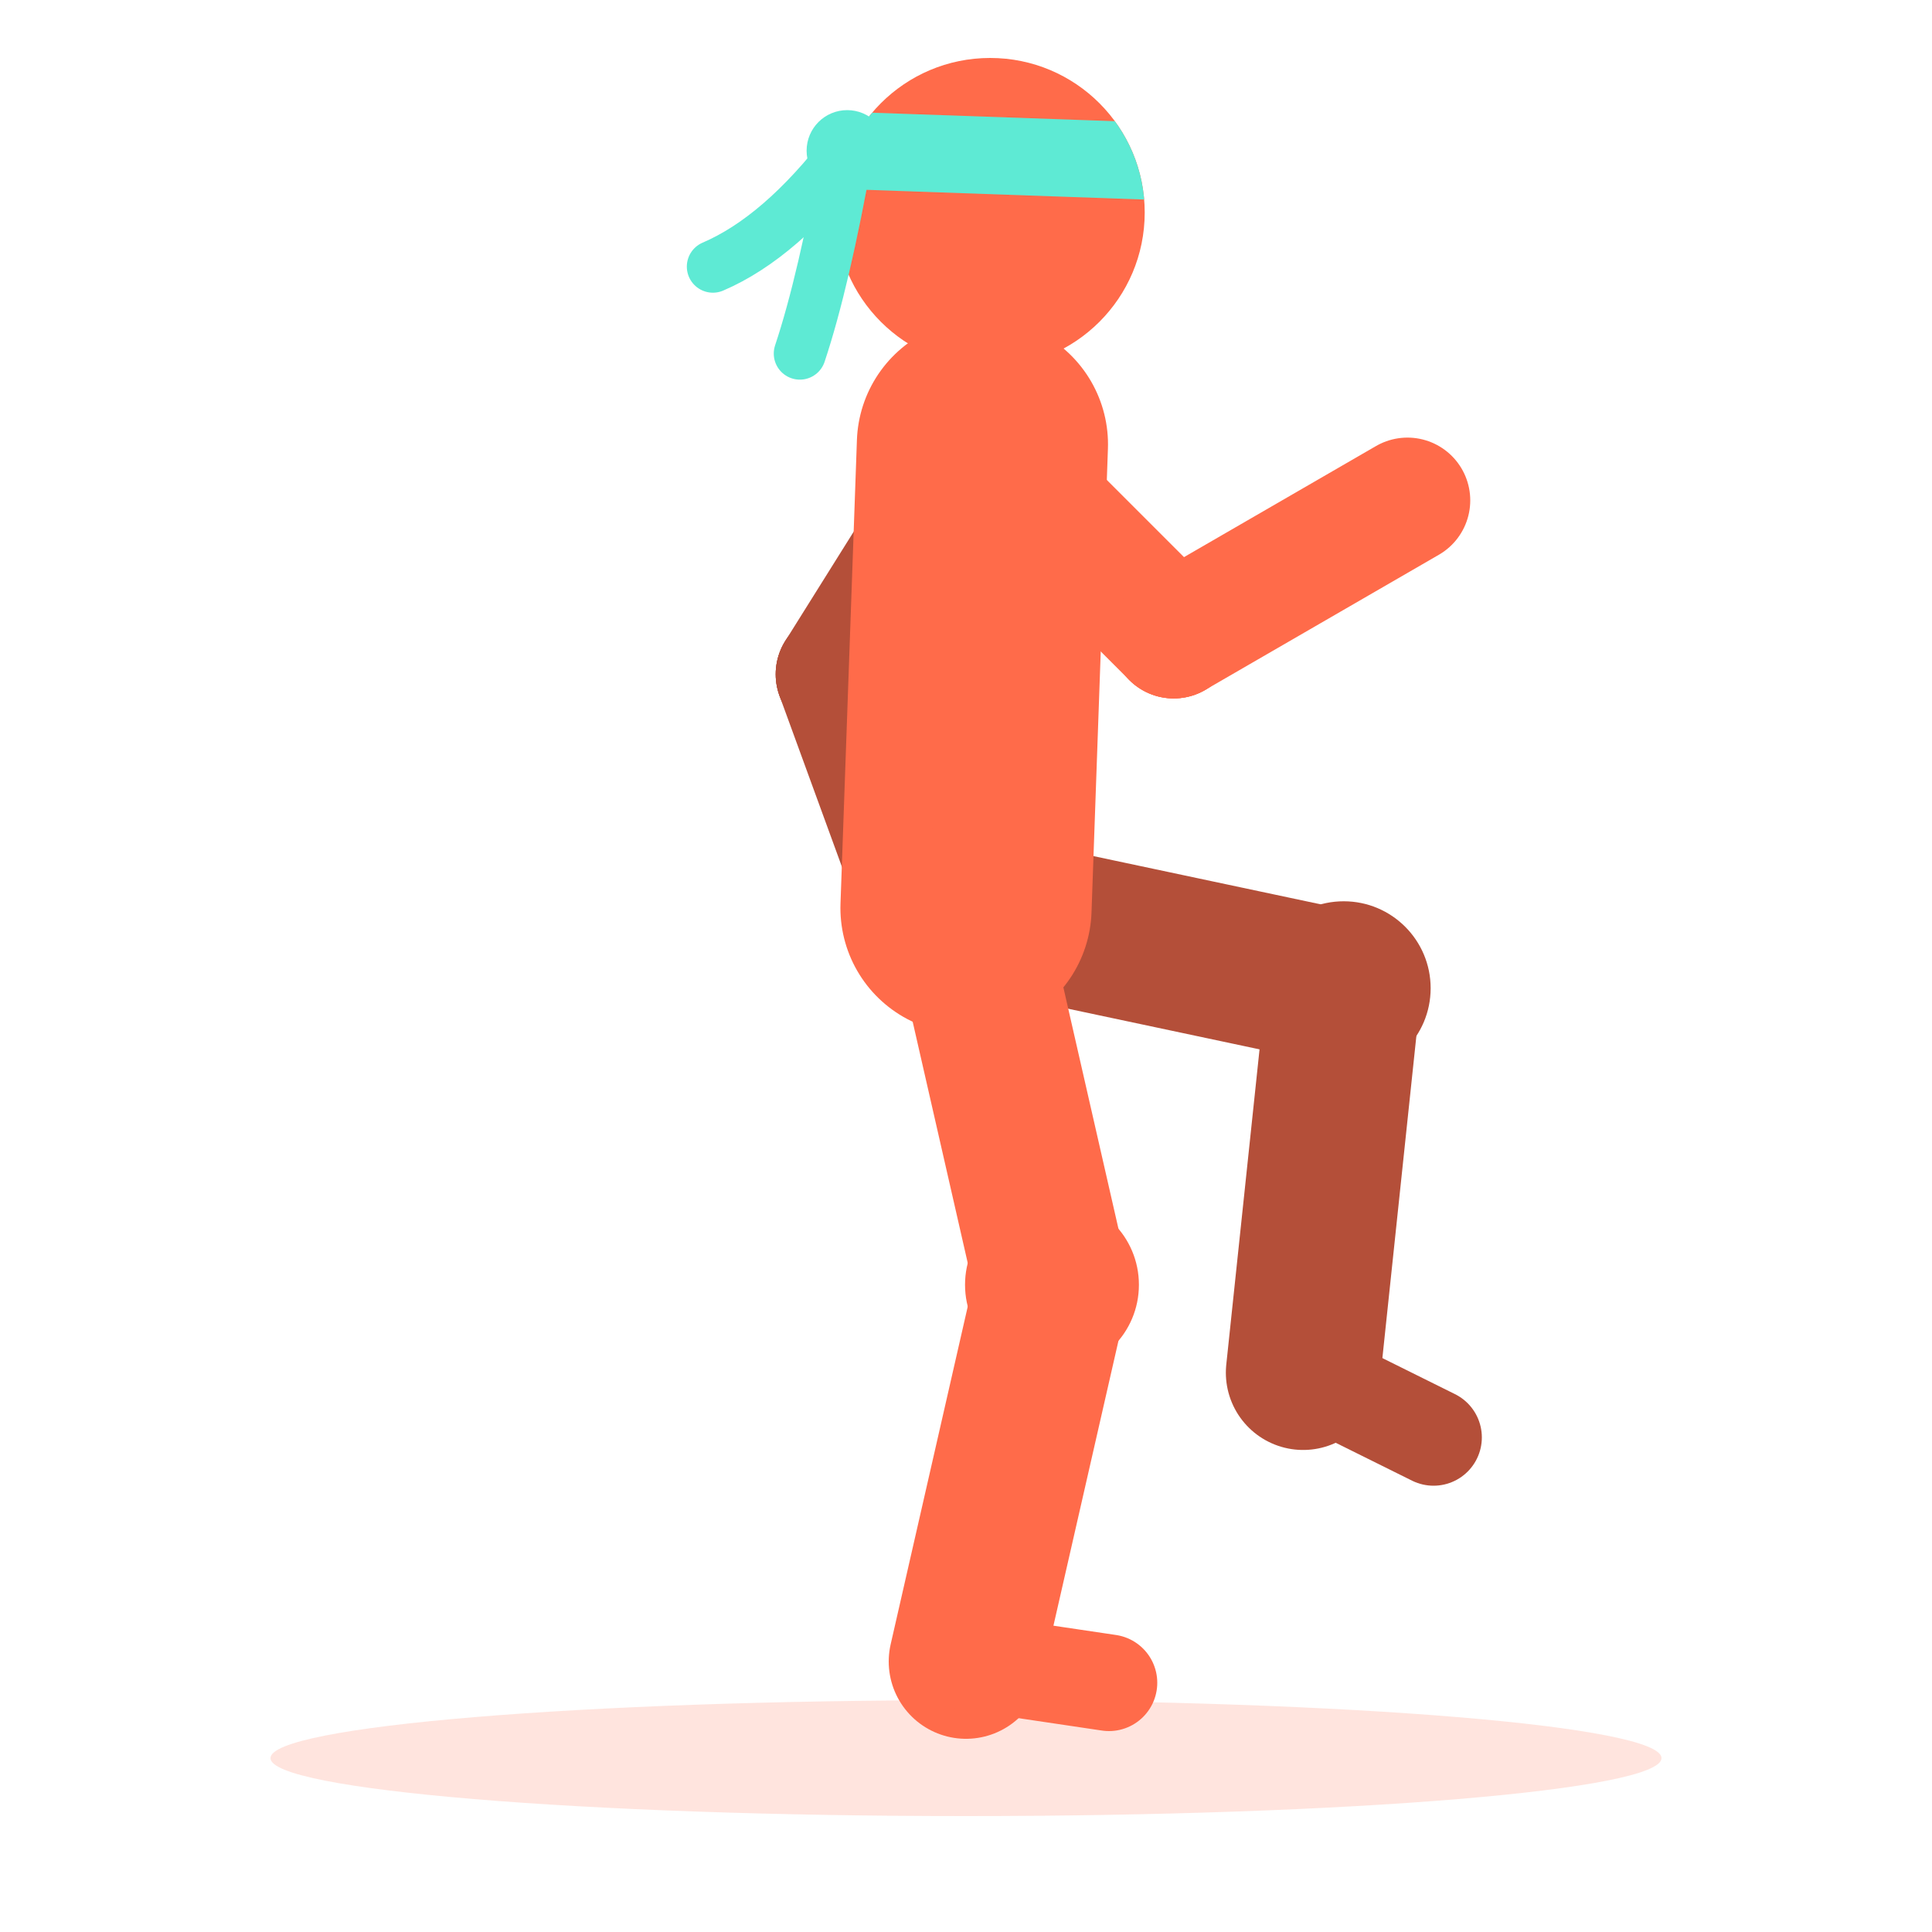
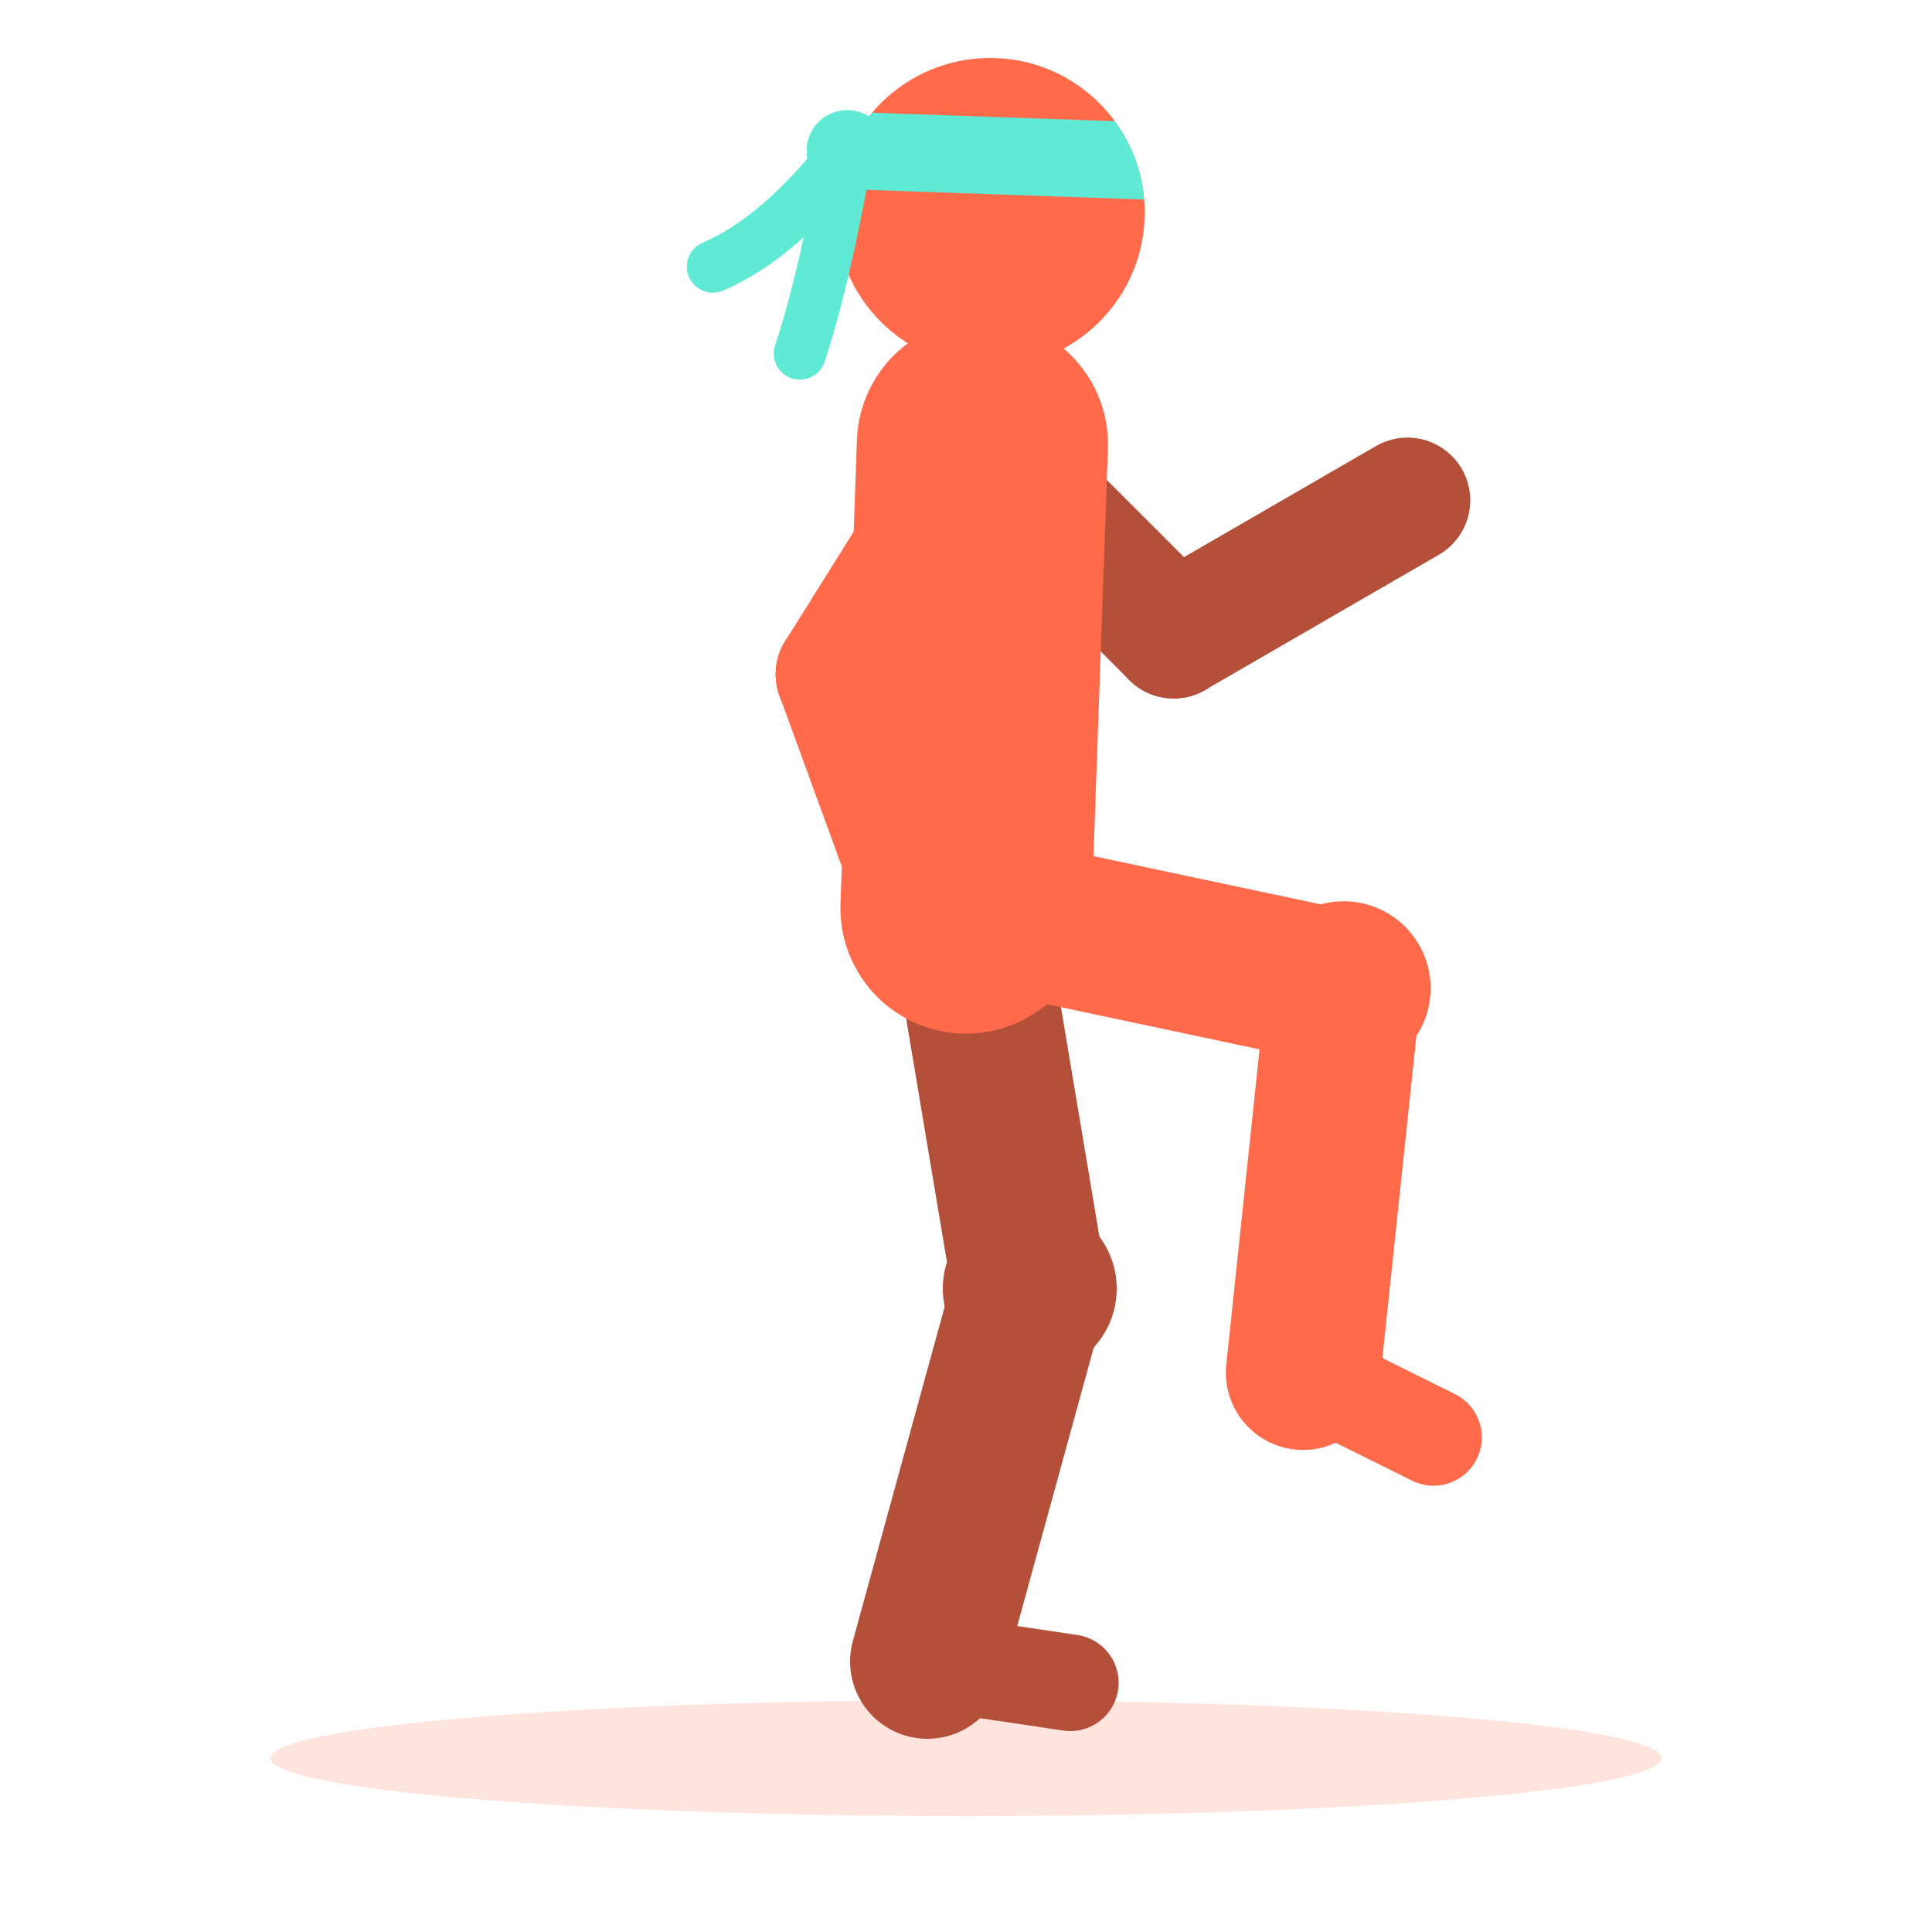
<svg xmlns="http://www.w3.org/2000/svg" viewBox="0 0 200 200" width="200" height="200">
  <ellipse cx="100" cy="182" rx="72" ry="6" fill="#FF6B4A" opacity="0.18" />
  <g>
-     <line x1="100.0" y1="94.0" x2="139.1" y2="102.3" stroke="#B44F39" stroke-width="16" stroke-linecap="round" />
-     <line x1="139.1" y1="102.3" x2="134.9" y2="142.1" stroke="#B44F39" stroke-width="16" stroke-linecap="round" />
-     <line x1="134.9" y1="142.1" x2="148.4" y2="148.8" stroke="#B44F39" stroke-width="10" stroke-linecap="round" />
-     <circle cx="139.1" cy="102.3" r="9" fill="#B44F39" />
-     <line x1="101.7" y1="46.0" x2="86.8" y2="69.8" stroke="#B44F39" stroke-width="13" stroke-linecap="round" />
-     <line x1="86.8" y1="69.8" x2="96.4" y2="96.1" stroke="#B44F39" stroke-width="13" stroke-linecap="round" />
-     <circle cx="86.8" cy="69.8" r="6.5" fill="#B44F39" />
-     <circle cx="96.4" cy="96.1" r="6" fill="#B44F39" />
+     <line x1="100.0" y1="94.0" x2="106.6" y2="133.4" stroke="#B44F39" stroke-width="16" stroke-linecap="round" />
+     <line x1="106.6" y1="133.4" x2="96.0" y2="172.0" stroke="#B44F39" stroke-width="16" stroke-linecap="round" />
+     <line x1="96.0" y1="172.0" x2="110.8" y2="174.2" stroke="#B44F39" stroke-width="10" stroke-linecap="round" />
+     <circle cx="106.6" cy="133.4" r="9" fill="#B44F39" />
+     <line x1="101.7" y1="46.0" x2="121.5" y2="65.8" stroke="#B44F39" stroke-width="13" stroke-linecap="round" />
+     <line x1="121.5" y1="65.8" x2="145.7" y2="51.8" stroke="#B44F39" stroke-width="13" stroke-linecap="round" />
+     <circle cx="121.5" cy="65.8" r="6.5" fill="#B44F39" />
+     <circle cx="145.7" cy="51.8" r="6" fill="#B44F39" />
    <line x1="100.0" y1="94.0" x2="101.7" y2="46.0" stroke="#FF6B4A" stroke-width="26" stroke-linecap="round" />
    <circle cx="102.5" cy="22.0" r="16" fill="#FF6B4A" />
-     <line x1="100.0" y1="94.0" x2="108.9" y2="133.0" stroke="#FF6B4A" stroke-width="16" stroke-linecap="round" />
-     <line x1="108.9" y1="133.0" x2="100.0" y2="172.0" stroke="#FF6B4A" stroke-width="16" stroke-linecap="round" />
-     <line x1="100.0" y1="172.0" x2="114.8" y2="174.2" stroke="#FF6B4A" stroke-width="10" stroke-linecap="round" />
-     <circle cx="108.9" cy="133.0" r="9" fill="#FF6B4A" />
-     <line x1="101.7" y1="46.0" x2="121.5" y2="65.8" stroke="#FF6B4A" stroke-width="13" stroke-linecap="round" />
-     <line x1="121.5" y1="65.8" x2="145.7" y2="51.8" stroke="#FF6B4A" stroke-width="13" stroke-linecap="round" />
-     <circle cx="121.5" cy="65.8" r="6.5" fill="#FF6B4A" />
-     <circle cx="145.7" cy="51.8" r="6" fill="#FF6B4A" />
+     <line x1="100.0" y1="94.0" x2="139.1" y2="102.3" stroke="#FF6B4A" stroke-width="16" stroke-linecap="round" />
+     <line x1="139.1" y1="102.3" x2="134.9" y2="142.1" stroke="#FF6B4A" stroke-width="16" stroke-linecap="round" />
+     <line x1="134.9" y1="142.1" x2="148.4" y2="148.8" stroke="#FF6B4A" stroke-width="10" stroke-linecap="round" />
+     <circle cx="139.1" cy="102.3" r="9" fill="#FF6B4A" />
+     <line x1="101.7" y1="46.0" x2="86.8" y2="69.8" stroke="#FF6B4A" stroke-width="13" stroke-linecap="round" />
+     <line x1="86.8" y1="69.8" x2="96.4" y2="96.1" stroke="#FF6B4A" stroke-width="13" stroke-linecap="round" />
+     <circle cx="86.8" cy="69.8" r="6.5" fill="#FF6B4A" />
+     <circle cx="96.4" cy="96.1" r="6" fill="#FF6B4A" />
    <circle cx="100.0" cy="94.0" r="9" fill="#FF6B4A" />
    <clipPath id="hb">
      <circle cx="102.5" cy="22.0" r="16" />
    </clipPath>
    <g clip-path="url(#hb)">
      <rect x="85.5" y="12.1" width="34" height="8.0" fill="#5EEAD4" transform="rotate(2.0 102.5 22.0)" />
    </g>
    <path d="M87.7,15.6 Q85.3,29.1 82.8,36.6" stroke="#5EEAD4" stroke-width="5.4" stroke-linecap="round" fill="none" />
    <path d="M87.7,15.6 Q80.8,24.6 73.8,27.6" stroke="#5EEAD4" stroke-width="5.4" stroke-linecap="round" fill="none" />
    <circle cx="87.7" cy="15.6" r="4.2" fill="#5EEAD4" />
  </g>
</svg>
